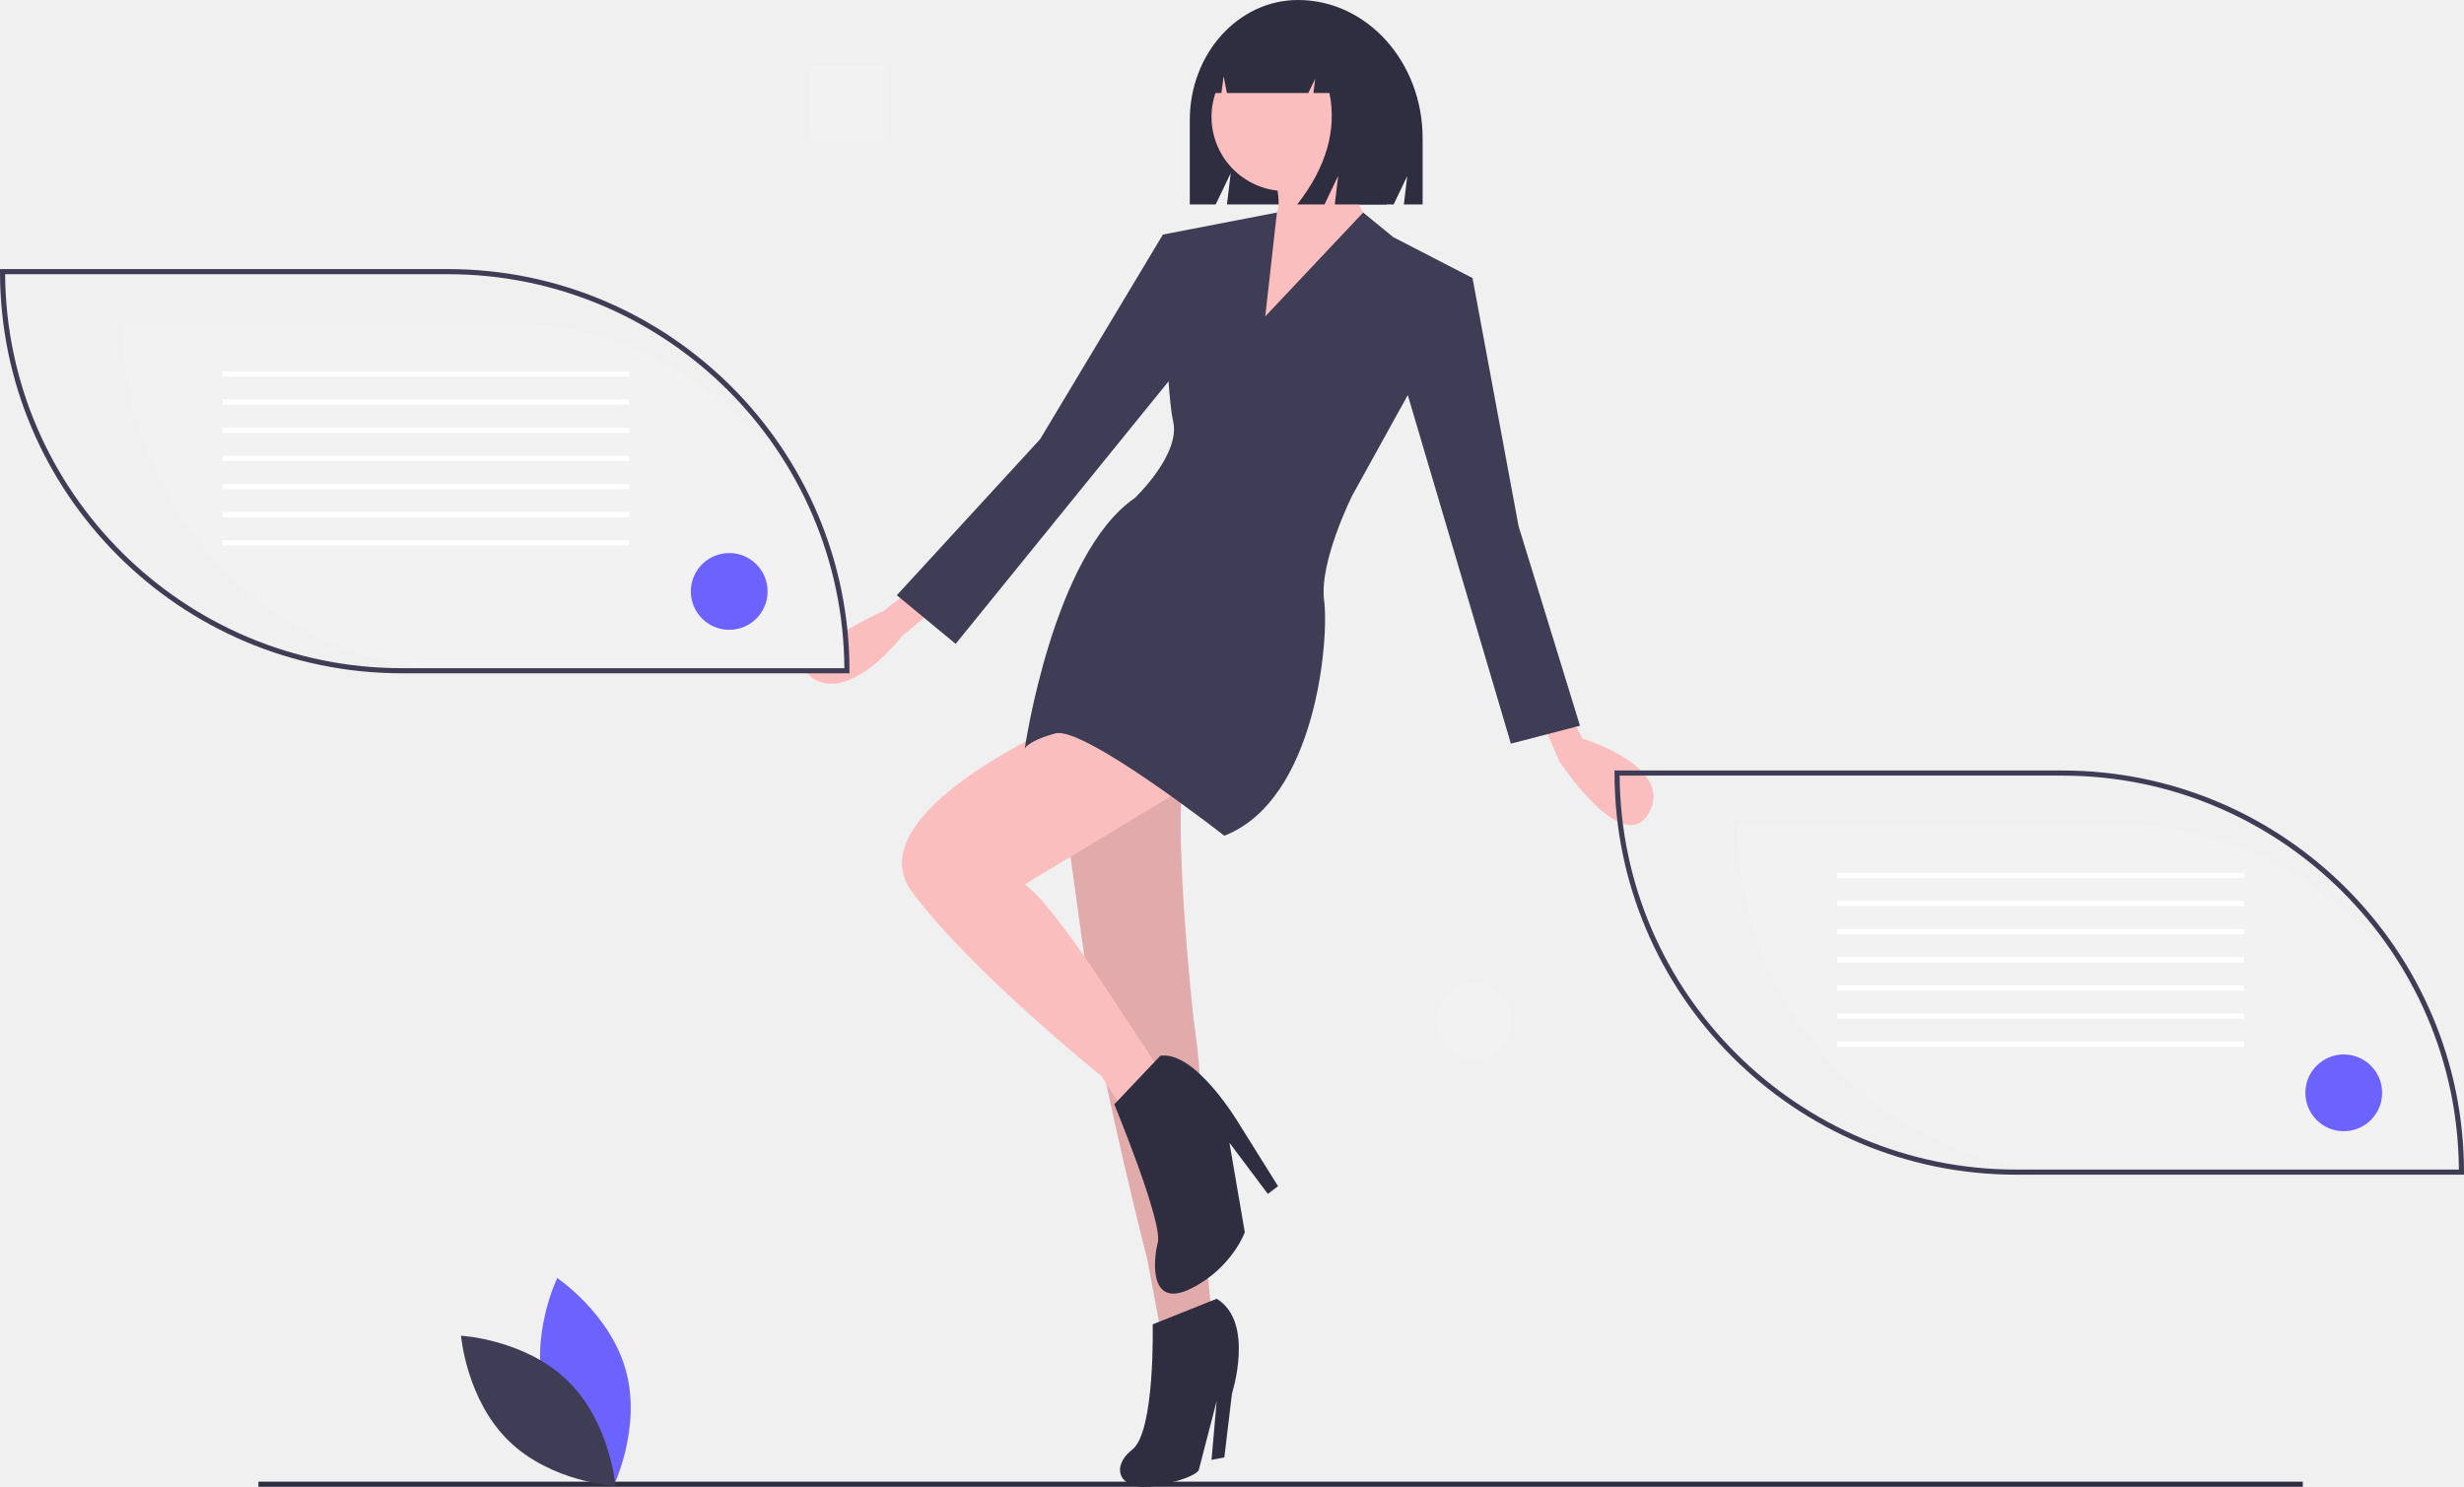
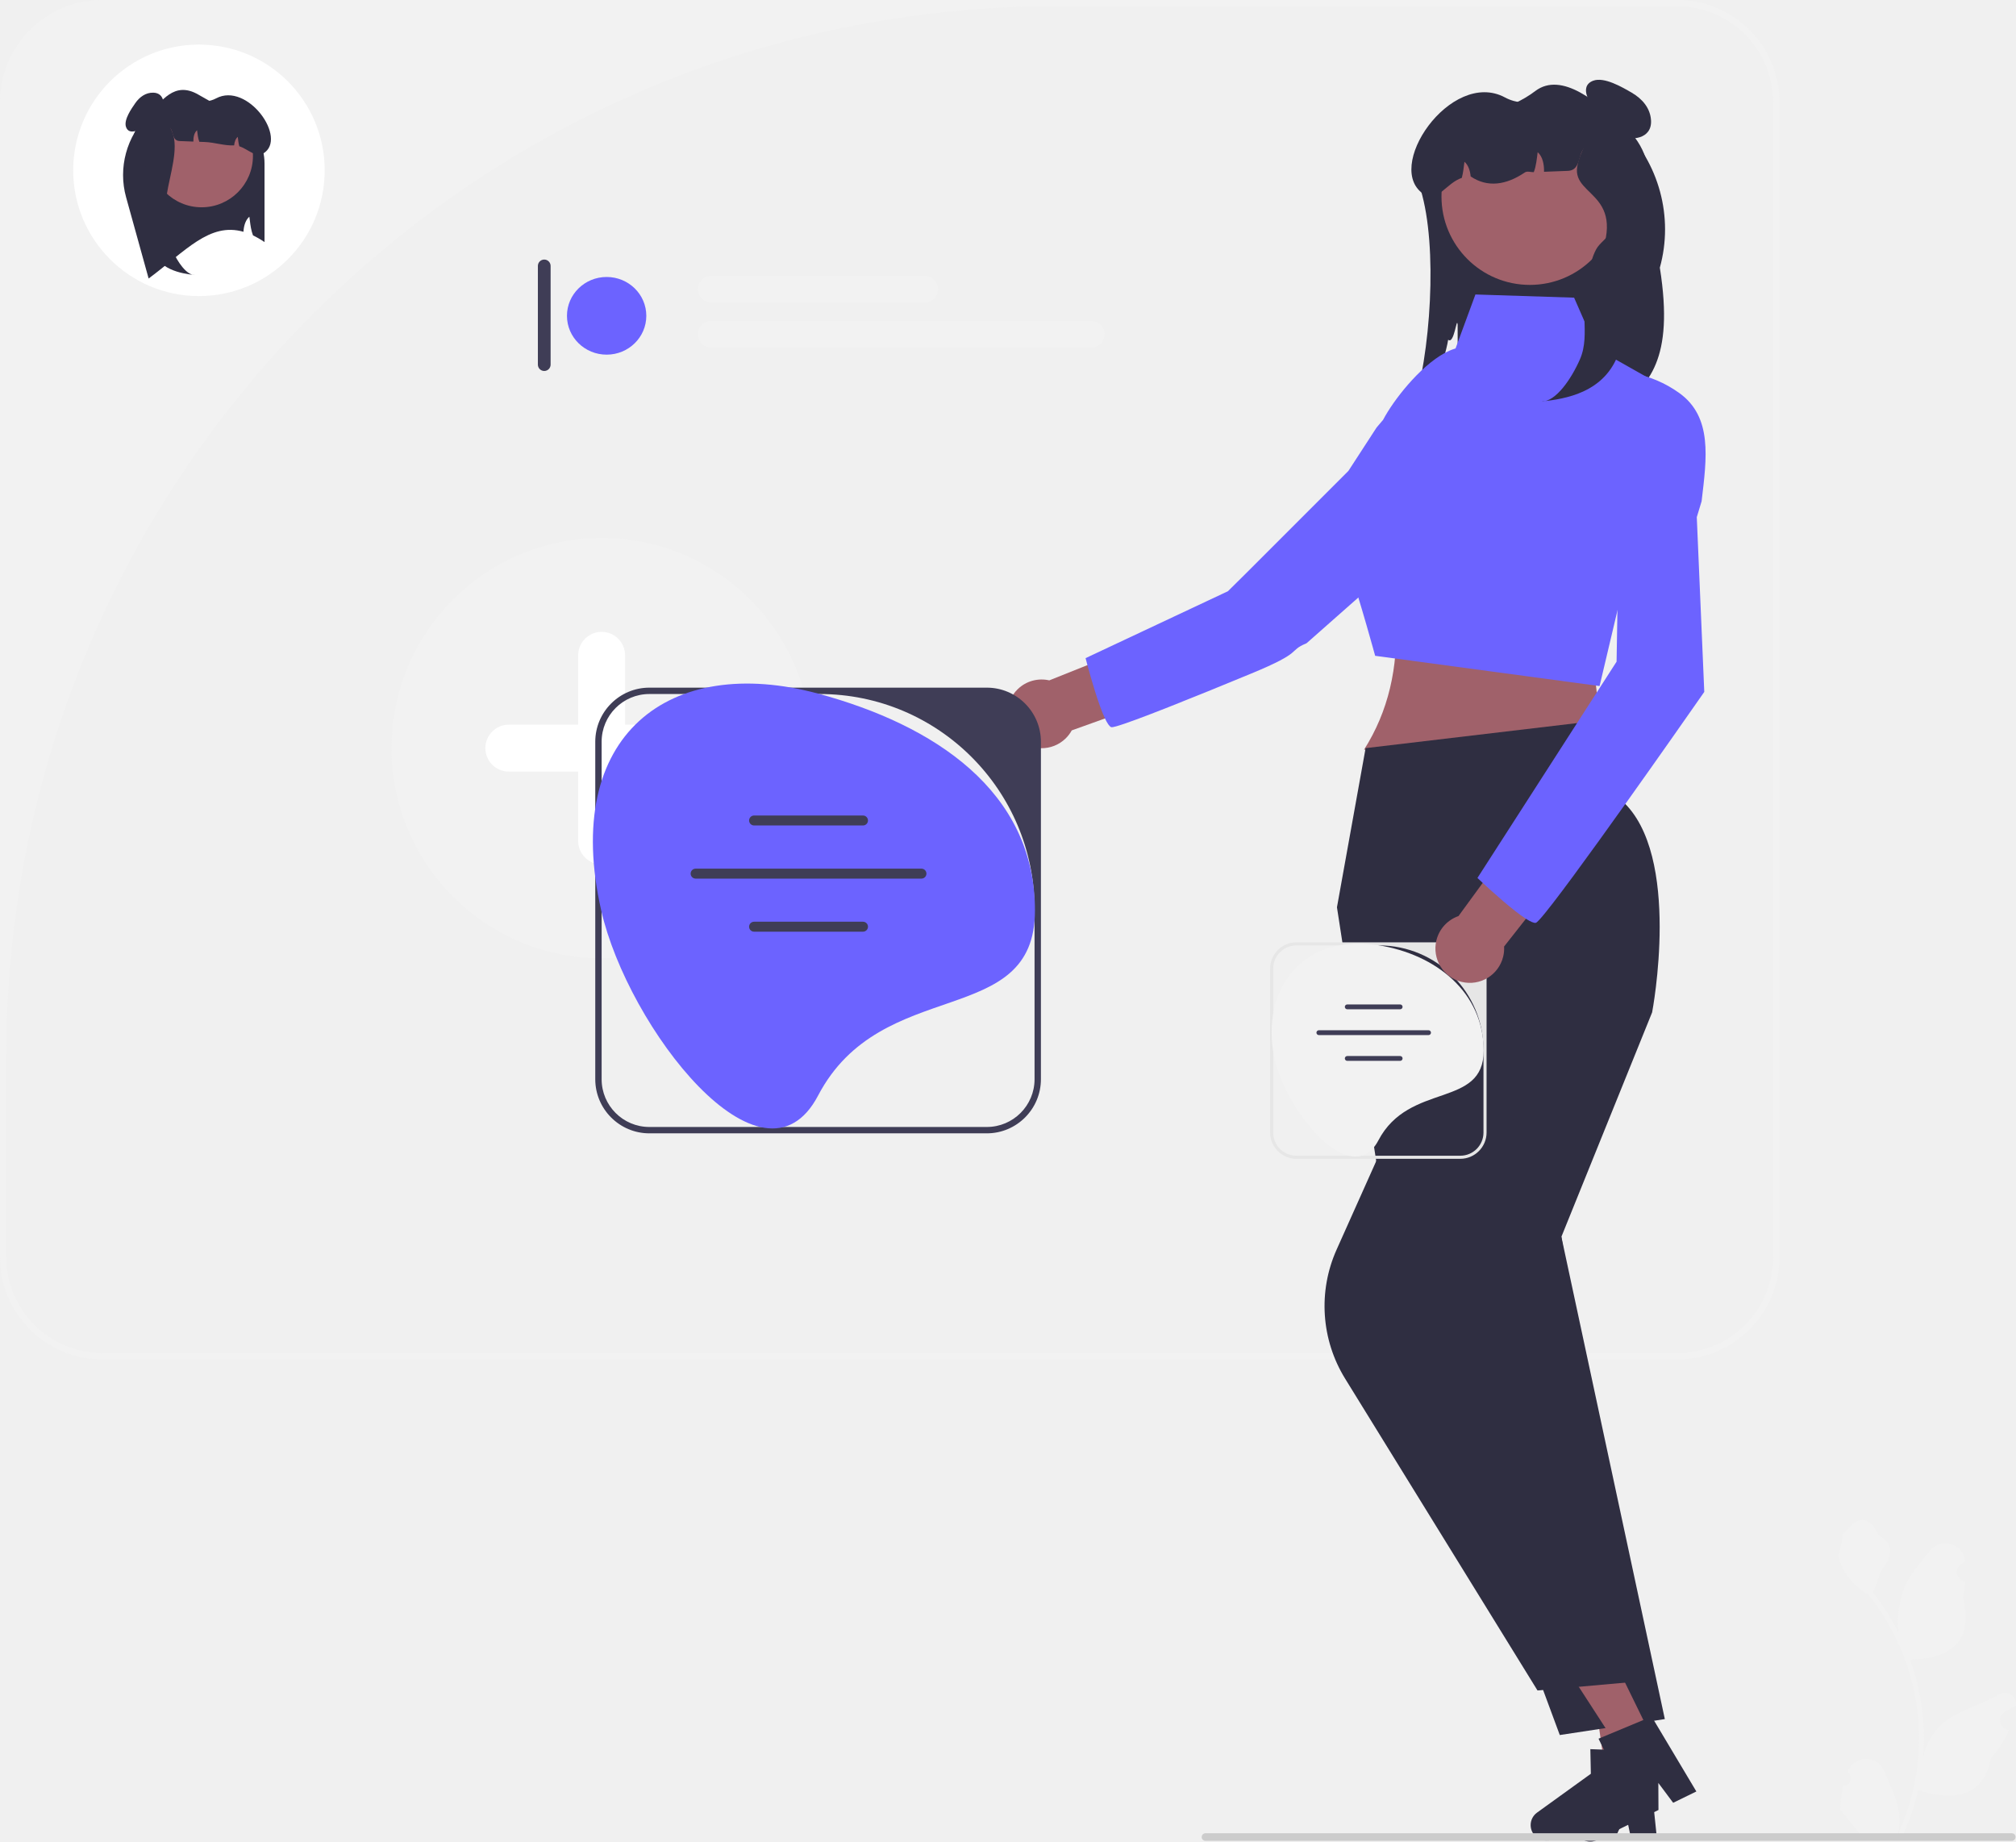
- <svg xmlns="http://www.w3.org/2000/svg" id="ac90ab38-42ec-46d6-b385-481ee842e8df" data-name="Layer 1" width="1090" height="657.884" viewBox="0 0 1090 657.884">
-   <path d="M629.215,117.558H629.215c-26.449,0-47.891,23.795-47.891,53.148V208h11.47l6.64-13.818L597.774,208h73.723l6.037-12.561L676.025,208H684.325V178.718C684.325,144.94,659.651,117.558,629.215,117.558Z" transform="translate(-55 -117.5581)" fill="#2f2e41" />
-   <path d="M618.11,193.037s5.659,18.11,0,20.374-11.319,59.99-11.319,59.99l45.275-11.319,9.055-45.275s-15.846-24.901-13.583-36.22Z" transform="translate(-55 -117.5581)" fill="#fbbebe" />
-   <path d="M748.276,431.863l6.791,12.451s40.748,12.451,29.429,32.825S744.881,454.501,744.881,454.501l-7.923-18.11Z" transform="translate(-55 -117.5581)" fill="#fbbebe" />
-   <path d="M456.251,379.797l-10.187,7.923s-47.539,21.506-30.561,30.561,38.484-19.242,38.484-19.242l13.583-11.319Z" transform="translate(-55 -117.5581)" fill="#fbbebe" />
-   <path d="M519.637,431.863l18.676,135.26s8.489,45.841,24.335,108.094l5.659,30.561,22.638-7.923s-5.659-50.935-4.528-75.836-3.396-53.198-3.396-53.198-10.187-92.814-3.396-113.188S519.637,431.863,519.637,431.863Z" transform="translate(-55 -117.5581)" fill="#fbbebe" />
-   <path d="M519.637,431.863l18.676,135.26s8.489,45.841,24.335,108.094l5.659,30.561,22.638-7.923s-5.659-50.935-4.528-75.836-3.396-53.198-3.396-53.198-10.187-92.814-3.396-113.188S519.637,431.863,519.637,431.863Z" transform="translate(-55 -117.5581)" opacity="0.1" />
-   <path d="M527.56,436.391s-95.078,40.748-69.045,75.836,83.759,81.495,83.759,81.495l10.187,15.846,15.846-18.11-26.033-39.616s-23.769-36.22-33.956-43.011l82.627-49.803Z" transform="translate(-55 -117.5581)" fill="#fbbebe" />
-   <path d="M593.209,692.196l-28.297,11.319s1.132,47.539-9.055,55.462-5.659,19.242,11.319,15.846,18.11-6.791,18.11-6.791l7.923-30.561L590.945,763.504l5.659-1.132L600,734.075S610.187,702.383,593.209,692.196Z" transform="translate(-55 -117.5581)" fill="#2f2e41" />
-   <path d="M547.934,606.173s21.506,52.066,19.242,61.121-3.396,29.429,14.714,20.374,23.769-24.901,23.769-24.901L598.868,623.151l16.978,22.638,4.528-3.396-16.978-27.165s-19.242-32.825-35.088-30.561Z" transform="translate(-55 -117.5581)" fill="#2f2e41" />
-   <rect x="114.32" y="655.567" width="904.372" height="2.264" fill="#2f2e41" />
-   <path d="M295.987,733.91c6.874,25.411,30.419,41.148,30.419,41.148s12.4-25.461,5.526-50.872-30.419-41.148-30.419-41.148S289.113,708.5,295.987,733.91Z" transform="translate(-55 -117.5581)" fill="#6c63ff" />
-   <path d="M306.088,728.449c18.863,18.362,21.167,46.589,21.167,46.589s-28.278-1.544-47.141-19.906-21.167-46.589-21.167-46.589S287.225,710.087,306.088,728.449Z" transform="translate(-55 -117.5581)" fill="#3f3d56" />
-   <rect x="358.806" y="28.506" width="33.956" height="33.956" fill="#f2f2f2" />
-   <circle cx="651.963" cy="451.829" r="16.978" fill="#f2f2f2" />
-   <circle cx="568.769" cy="51.709" r="32.825" fill="#fbbebe" />
-   <path d="M614.714,257.554l43.31-45.965,13.284,10.876,35.088,18.11-53.198,96.21s-14.714,29.429-12.451,46.407-3.396,88.287-44.143,104.133c0,0-62.253-48.671-74.704-45.275s-13.583,6.791-13.583,6.791,12.451-86.023,48.671-110.924c0,0,20.374-19.242,16.978-33.956s-4.528-82.627-4.528-82.627l50.433-9.744Z" transform="translate(-55 -117.5581)" fill="#3f3d56" />
-   <polygon points="634.418 119.622 651.397 123.018 671.771 232.81 698.936 321.097 668.375 329.02 620.836 168.293 634.418 119.622" fill="#3f3d56" />
-   <polygon points="521.231 107.171 514.439 103.776 460.109 194.326 396.724 263.371 422.757 284.876 524.626 159.238 521.231 107.171" fill="#3f3d56" />
-   <path d="M642.83,132.199a25.117,25.117,0,0,0-19.818-10.113h-.94c-18.129,0-32.825,16.404-32.825,36.64v0h6.074l.981-7.467,1.438,7.467h36.027l3.018-6.317-.755,6.317H643.119Q648.08,183.363,628.863,208h12.073l6.037-12.634L645.464,208h23.015l4.528-29.059C673.006,157.178,660.361,138.724,642.83,132.199Z" transform="translate(-55 -117.5581)" fill="#2f2e41" />
-   <path d="M1143.868,636.168h-168.897c-83.633,0-151.425-68.916-151.425-153.936h168.897C1076.076,482.232,1143.868,551.148,1143.868,636.168Z" transform="translate(-55 -117.5581)" fill="#f2f2f2" />
-   <path d="M1145,637.3H946.921c-97.987,0-177.705-79.718-177.705-177.705v-1.132H967.295c97.987,0,177.705,79.718,177.705,177.705ZM771.483,460.726c.612,96.22,79.077,174.309,175.438,174.309h195.812c-.612-96.22-79.077-174.309-175.438-174.309Z" transform="translate(-55 -117.5581)" fill="#3f3d56" />
-   <rect x="812.69" y="386.18" width="179.969" height="2.264" fill="#fff" />
-   <rect x="812.69" y="398.63" width="179.969" height="2.264" fill="#fff" />
-   <rect x="812.69" y="411.081" width="179.969" height="2.264" fill="#fff" />
-   <rect x="812.69" y="423.532" width="179.969" height="2.264" fill="#fff" />
-   <rect x="812.69" y="435.982" width="179.969" height="2.264" fill="#fff" />
-   <rect x="812.69" y="448.433" width="179.969" height="2.264" fill="#fff" />
-   <rect x="812.69" y="460.884" width="179.969" height="2.264" fill="#fff" />
-   <circle cx="1036.802" cy="483.521" r="16.978" fill="#6c63ff" />
-   <path d="M429.652,414.319h-168.897c-83.633,0-151.425-68.916-151.425-153.936h168.897C361.86,260.384,429.652,329.299,429.652,414.319Z" transform="translate(-55 -117.5581)" fill="#f2f2f2" />
-   <path d="M430.784,415.451H232.705C134.718,415.451,55,335.733,55,237.746v-1.132H253.079c97.987,0,177.705,79.718,177.705,177.705ZM57.267,238.878c.612,96.22,79.077,174.309,175.438,174.309H428.517c-.612-96.22-79.077-174.309-175.438-174.309Z" transform="translate(-55 -117.5581)" fill="#3f3d56" />
-   <rect x="98.474" y="164.331" width="179.969" height="2.264" fill="#fff" />
-   <rect x="98.474" y="176.782" width="179.969" height="2.264" fill="#fff" />
-   <rect x="98.474" y="189.233" width="179.969" height="2.264" fill="#fff" />
-   <rect x="98.474" y="201.683" width="179.969" height="2.264" fill="#fff" />
-   <rect x="98.474" y="214.134" width="179.969" height="2.264" fill="#fff" />
-   <rect x="98.474" y="226.585" width="179.969" height="2.264" fill="#fff" />
-   <rect x="98.474" y="239.035" width="179.969" height="2.264" fill="#fff" />
-   <circle cx="322.586" cy="261.673" r="16.978" fill="#6c63ff" />
+ <svg xmlns="http://www.w3.org/2000/svg" id="a" width="633.318" height="578.478" viewBox="0 0 633.318 578.478">
+   <g>
+     <g>
+       <circle cx="189" cy="235" r="66" fill="#f2f2f2" />
+       <path d="M218.155,227.631h-21.786v-21.786c0-4.07-3.299-7.369-7.369-7.369s-7.369,3.299-7.369,7.369v21.786h-21.786c-4.07,0-7.369,3.299-7.369,7.369s3.299,7.369,7.369,7.369h21.786v21.786c0,4.07,3.299,7.369,7.369,7.369s7.369-3.299,7.369-7.369v-21.786h21.786c4.07,0,7.369-3.299,7.369-7.369s-3.299-7.369-7.369-7.369Z" fill="#fff" />
+     </g>
+     <path d="M521.431,84.079c4.665,29.391-3.893,36.429-12.181,43.921-20.01-14.85-32.937-16.548-51.317-11.288-.01-.25-.003-14.462-.023-14.702-.27-2.97-1.057,6.352-2.977,4.702-.36,2.68-2.893,11.348-3.133,11.978v.01c-2,.95-4.07,2.14-6.23,3.6,5.014-22.043,5.701-55.103-1.637-68.588,0-19.989,22.441-13.012,38.354-25.109,8.372-6.364,20.097,3.881,26.953,10.737,.067,.067,.133,.133,.201,.2,11.737,11.627,16.406,28.618,11.99,44.539Z" fill="#2f2e41" />
+     <g>
+       <polygon points="514.947 555.203 504.142 555.426 498.119 512.931 514.065 512.601 514.947 555.203" fill="#a0616a" />
+       <path d="M480.849,573.387c.058,2.667,2.263,4.783,4.93,4.732l21.481-.447,3.538-7.73,1.604,7.619,8.105-.163-2.842-27.26-2.825-.105-11.522-.458-3.717-.14,.16,7.732-16.911,12.204c-1.286,.929-2.034,2.43-2.001,4.016Z" fill="#2f2e41" />
+     </g>
+     <path d="M438.5,194.5c.764,15.154-2.323,28.91-10,41l75-1-4-36-61-4Z" fill="#a0616a" />
+     <path d="M526.937,427H32.063c-17.68,0-32.063-14.384-32.063-32.063V32.063C0,14.383,14.383,0,32.063,0h494.874c17.68,0,32.063,14.383,32.063,32.063V394.937c0,17.68-14.383,32.063-32.063,32.063ZM331.354,2C149.457,2,2,149.457,2,331.354v63.582c0,16.604,13.46,30.063,30.063,30.063h494.874c16.603,0,30.063-13.46,30.063-30.063V32.063c0-16.603-13.46-30.063-30.063-30.063h-195.583Z" fill="#f2f2f2" />
+     <path d="M505,226l-76,9-9,50,13,84,7,41,50,135,33-5.008-32.5-151.492,28.508-70.5s9.492-49.5-9.508-66.5l-4.5-25.5Z" fill="#2f2e41" />
+     <path d="M494.5,93.5l-31-1-7,19-14,10-5,27s-18,17-14,29,8.5,28.5,8.5,28.5l70.5,9.5,22-93-23-13-7-16Z" fill="#6c63ff" />
+     <g>
+       <path d="M329.632,213.713l29.951-11.967,9.223,16.156-32.117,11.525c-.502,.913-1.143,1.77-1.928,2.535-4.27,4.161-11.105,4.073-15.266-.198-4.161-4.27-4.073-11.105,.198-15.266,2.723-2.654,6.488-3.571,9.939-2.786Z" fill="#a0616a" />
+       <path d="M462.966,124.16c-2.02-4.95,5.846-9.521,1.627-13.321-5.761-5.182-15.221,1.851-22.335,10.034-3.292,3.796-6.093,7.835-7.77,11.012l-2.046,2.417-8.84,13.61-31.449,31.458-6.408,6.346-44.715,21.015,.09,.337c.107,.43,.283,1.068,.493,1.864,1.117,4.123,3.468,12.423,5.517,16.751,.716,1.499,1.383,2.514,1.954,2.725,.181,.065,.702-.017,1.512-.241,5.443-1.494,24.164-9.022,42.556-16.628,16.746-6.919,11.227-6.907,17.185-9.439l.108-.044,47.478-41.924,3.925-3.413c8.605-10.69,6.008-20.594,1.116-32.56Z" fill="#6c63ff" />
+     </g>
+     <g>
+       <polygon points="518.523 544.928 508.814 549.676 485.476 513.656 499.803 506.649 518.523 544.928" fill="#a0616a" />
+       <path d="M495.236,575.768c1.174,2.395,4.065,3.388,6.463,2.219l19.301-9.441-.042-8.501,4.66,6.238,7.285-3.557-14.045-23.535-2.607,1.093-10.646,4.431-3.431,1.436,3.397,6.947-10.209,18.185c-.776,1.383-.823,3.06-.126,4.485Z" fill="#2f2e41" />
+     </g>
+     <path d="M457.5,308.5l-37.613,84.029c-5.872,13.118-4.869,28.293,2.678,40.524l60.435,97.947,30.709-2.74-23.209-139.76" fill="#2f2e41" />
+     <circle cx="480.596" cy="61.73" r="27.762" fill="#a0616a" />
+     <path d="M517.66,62.55c-1.03,5.68-1.29,13.06-4.53,17.99-2.3,3.51-6.43,2.75-10.19,2.75l-3.05,2.87c-.78-2.31,.43-5.78,1.53-7.83,1.09-2.02,3.29-3.21,4.31-5.29,.73-1.49,4.3-12.54-.85-10.4l-.06,.03c-1.85,.75-3.87-.62-3.9-2.62-.02-1.36-.07-2.82-.19-3.84-.37-3.11-.21-7.79-1.71-10.49-3.87,1.14-1.69,7.76-6.51,7.95-2.49,.1-4.98,.19-7.46,.29,.06-2.37-.47-4.85-2-6.15-.27,2.08-.46,4.31-1.22,6.27-.95,.03-2.051-.428-2.83,.1-5.875,3.983-11.778,4.794-17,1.23-.17-1.84-.76-3.58-1.95-4.6-.22,1.66-.38,3.42-.83,5.06-4.83,1.64-7.611,7.689-11.561,5.369-13.61-8,8.111-39.779,25.131-30.629,7.07,3.8,15.04-.1,22.9,1.54,5.84,1.22,11.83,4.52,15.97,8.81,5.8,6,7.45,13.63,6,21.59Z" fill="#2f2e41" />
+     <path d="M505.969,39.465c-3.488-2.681-9.503,6.854-10.49,12.887-1.67,10.206,18.181,7.887,4.466,34.453-4.61,8.929-.04,17.906-3.614,26.063-2.665,6.083-7.571,13.366-12.108,13.264,7.397-.829,20.114-2.661,24.445-15.691,2.359-7.097,1.133-15.288,1.575-23.065,.499-8.778,.078-19.789,1.396-28.144" fill="#2f2e41" />
+     <g>
+       <path d="M170.972,81.531c-1.103,0-2,.897-2,2v31c0,1.103,.897,2,2,2s2-.897,2-2v-31c0-1.103-.897-2-2-2Z" fill="#3f3d56" />
+       <g>
+         <ellipse cx="190.573" cy="99.202" rx="12.463" ry="12.201" fill="#6c63ff" />
+         <path d="M290.485,95.028h-67.085c-2.301,0-4.174-1.872-4.174-4.174s1.872-4.174,4.174-4.174h67.085c2.301,0,4.174,1.872,4.174,4.174s-1.872,4.174-4.174,4.174Z" fill="#f2f2f2" />
+         <path d="M342.839,109.155h-119.438c-2.301,0-4.174-1.872-4.174-4.174s1.872-4.174,4.174-4.174h119.438c2.301,0,4.174,1.872,4.174,4.174s-1.872,4.174-4.174,4.174Z" fill="#f2f2f2" />
+       </g>
+     </g>
+     <g>
+       <circle cx="62.5" cy="53.5" r="39.5" fill="#fff" />
+       <path d="M39.615,61.967l7.076,25.513c11.623-8.626,19.117-17.729,29.793-14.673,.006-.145,.017-.285,.029-.424,.157-1.725,.709-3.352,1.824-4.31,.209,1.557,.354,3.206,.778,4.74,.105,.383,.227,.761,.366,1.127v.006c1.162,.552,2.364,1.243,3.619,2.091v-24.629c0-11.611-10.727-15.799-20.748-21.665-7.694-4.504-11.674,2.254-15.656,6.237-.039,.039-.078,.077-.117,.116-6.818,6.754-9.53,16.624-6.965,25.872Z" fill="#2f2e41" />
+       <circle cx="63.335" cy="48.986" r="16.126" fill="#a0616a" />
+       <path d="M41.806,49.462c.598,3.299,.749,7.586,2.631,10.45,1.336,2.039,3.735,1.597,5.919,1.597l1.772,1.667c.453-1.342-.25-3.357-.889-4.548-.633-1.173-1.911-1.865-2.504-3.073-.424-.866-2.498-7.284,.494-6.041l.035,.017c1.075,.436,2.248-.36,2.265-1.522,.012-.79,.041-1.638,.11-2.231,.215-1.807,.122-4.525,.993-6.093,2.248,.662,.982,4.508,3.782,4.618,1.446,.058,2.893,.11,4.333,.168-.035-1.377,.273-2.817,1.162-3.572,.157,1.208,.267,2.504,.709,3.642,.552,.017,1.098,.035,1.644,.058,3.23,.122,6.099,1.207,9.294,1.067,.099-1.069,.441-2.08,1.133-2.672,.128,.964,.221,1.987,.482,2.939,2.806,.953,5.193,3.652,7.487,2.304,7.906-4.647-4.902-22.645-14.789-17.33-4.107,2.207-8.736-.058-13.302,.895-3.392,.709-6.872,2.626-9.277,5.118-3.369,3.485-4.328,7.917-3.485,12.541Z" fill="#2f2e41" />
+       <path d="M48.597,36.052c2.026-1.557,5.52,3.981,6.094,7.486,.97,5.928-2.142,13.959-2.594,20.013-.435,5.821,.024,10.401,2.099,15.139,1.548,3.533,4.398,7.764,7.033,7.705-4.297-.482-11.684-1.546-14.2-9.115-1.37-4.123-.658-8.881-.915-13.398-.29-5.099-.045-11.495-.811-16.349" fill="#2f2e41" />
+     </g>
+     <path d="M579.059,560.897c2.066,.129,3.208-2.437,1.645-3.933l-.155-.618c.02-.05,.041-.099,.062-.148,2.089-4.982,9.17-4.947,11.241,.042,1.839,4.428,4.179,8.864,4.756,13.546,.258,2.067,.142,4.172-.316,6.2,4.308-9.411,6.575-19.687,6.575-30.021,0-2.597-.142-5.193-.433-7.783-.239-2.119-.568-4.224-.995-6.31-2.306-11.277-7.299-22.018-14.5-30.99-3.462-1.892-6.349-4.851-8.093-8.397-.626-1.279-1.117-2.655-1.35-4.056,.394,.052,1.486-5.949,1.188-6.317,.549-.833,1.532-1.247,2.131-2.06,2.982-4.043,7.091-3.337,9.236,2.157,4.582,2.313,4.627,6.148,1.815,9.837-1.789,2.347-2.035,5.522-3.604,8.035,.162,.207,.329,.407,.491,.614,2.961,3.798,5.522,7.88,7.681,12.169-.61-4.766,.291-10.508,1.826-14.21,1.748-4.217,5.025-7.769,7.91-11.415,3.466-4.379,10.573-2.468,11.184,3.083,.006,.054,.012,.107,.017,.161-.429,.242-.848,.499-1.259,.77-2.339,1.547-1.531,5.174,1.241,5.602l.063,.01c-.155,1.544-.42,3.074-.807,4.579,3.702,14.316-4.29,19.53-15.701,19.764-.252,.129-.497,.258-.749,.381,1.156,3.255,2.08,6.594,2.764,9.979,.614,2.99,1.04,6.013,1.279,9.049,.297,3.83,.271,7.68-.052,11.503l.019-.136c.82-4.211,3.107-8.145,6.427-10.87,4.946-4.063,11.933-5.559,17.268-8.824,2.568-1.572,5.859,.459,5.411,3.437l-.022,.143c-.794,.323-1.569,.698-2.319,1.117-.429,.242-.848,.499-1.259,.77-2.339,1.547-1.531,5.174,1.241,5.602l.063,.01c.045,.006,.084,.013,.129,.019-1.363,3.236-3.262,6.239-5.639,8.829-2.315,12.497-12.256,13.683-22.89,10.044h-.006c-1.163,5.064-2.861,10.011-5.044,14.726h-18.02c-.065-.2-.123-.407-.181-.607,1.666,.103,3.346,.006,4.986-.297-1.337-1.641-2.674-3.294-4.011-4.935-.032-.032-.058-.065-.084-.097-.678-.84-1.363-1.673-2.041-2.512l-0-.001c-.042-2.578,.267-5.147,.879-7.64l.001-0Z" fill="#f2f2f2" />
+     <path d="M377.507,577.039c0,.66,.53,1.19,1.19,1.19h253.29c.66,0,1.19-.53,1.19-1.19,0-.66-.53-1.19-1.19-1.19h-253.29c-.66,0-1.19,.53-1.19,1.19Z" fill="#ccc" />
+     <g>
+       <path d="M327,233v106c0,9.374-7.626,17-17,17h-106c-9.374,0-17-7.626-17-17v-106c0-9.374,7.626-17,17-17h106c9.374,0,17,7.626,17,17Zm-17,121c8.284,0,15-6.716,15-15v-53.441c0-37.312-30.247-67.559-67.559-67.559h-53.441c-8.284,0-15,6.716-15,15v106c0,8.284,6.716,15,15,15h106Z" fill="#3f3d56" />
+       <path d="M325.127,286c0-37.625-31.801-58.323-68.127-68.127-46.573-12.569-80.682,12.865-68.127,68.127,8.336,36.69,50.648,91.446,68.127,58.127,20-38.127,68.127-20.501,68.127-58.127Z" fill="#6c63ff" />
+       <g>
+         <path d="M271.11,259.292h-34.221c-.863,0-1.565-.702-1.565-1.565s.702-1.564,1.565-1.564h34.221c.863,0,1.564,.702,1.564,1.564s-.702,1.565-1.564,1.565Z" fill="#3f3d56" />
+         <path d="M271.11,292.656h-34.221c-.863,0-1.565-.702-1.565-1.565s.702-1.564,1.565-1.564h34.221c.863,0,1.564,.702,1.564,1.564s-.702,1.565-1.564,1.565Z" fill="#3f3d56" />
+         <path d="M289.474,275.985h-70.947c-.863,0-1.565-.702-1.565-1.565s.702-1.564,1.565-1.564h70.947c.863,0,1.564,.702,1.564,1.564,0,.863-.702,1.565-1.564,1.565Z" fill="#3f3d56" />
+       </g>
+     </g>
+     <g>
+       <path d="M467,304.257v51.486c0,4.553-3.704,8.257-8.257,8.257h-51.486c-4.553,0-8.257-3.704-8.257-8.257v-51.486c0-4.553,3.704-8.257,8.257-8.257h51.486c4.553,0,8.257,3.704,8.257,8.257Zm-8.257,58.771c4.024,0,7.286-3.262,7.286-7.286v-25.957c0-18.123-14.692-32.814-32.814-32.814h-25.957c-4.024,0-7.286,3.262-7.286,7.286v51.486c0,4.024,3.262,7.286,7.286,7.286h51.486Z" fill="#e6e6e6" />
+       <path d="M466.09,330c0-18.275-15.035-30.26-33.09-33.09-22.853-3.582-36.114,12.449-33.09,33.09,2.649,18.082,24.601,44.417,33.09,28.233,9.714-18.519,33.09-9.958,33.09-28.233Z" fill="#f2f2f2" />
+       <g>
+         <path d="M439.854,317.028h-16.621c-.419,0-.76-.341-.76-.76s.341-.76,.76-.76h16.621c.419,0,.76,.341,.76,.76s-.341,.76-.76,.76Z" fill="#3f3d56" />
+         <path d="M439.854,333.233h-16.621c-.419,0-.76-.341-.76-.76s.341-.76,.76-.76h16.621c.419,0,.76,.341,.76,.76,0,.419-.341,.76-.76,.76Z" fill="#3f3d56" />
+         <path d="M448.773,325.136h-34.46c-.419,0-.76-.341-.76-.76,0-.419,.341-.76,.76-.76h34.46c.419,0,.76,.341,.76,.76s-.341,.76-.76,.76Z" fill="#3f3d56" />
+       </g>
+     </g>
+     <g>
+       <path d="M458.18,287.75l19.024-26.046,16.395,8.791-21.093,26.822c.06,1.04-.029,2.107-.288,3.172-1.409,5.794-7.247,9.348-13.041,7.94-5.794-1.409-9.348-7.247-7.94-13.041,.898-3.695,3.601-6.471,6.942-7.639Z" fill="#a0616a" />
+       <path d="M527.524,123.445c-4.34-3.122-9.424-5.33-15.016-6.31-7.633-1.332-.914,9.652-2.597,20.364-.774,4.965-1.002,9.874-.736,13.458l-.449,3.135-.263,16.227-.621,37.515-16.983,26.395-26.728,41.553,.256,.237c.319,.307,.807,.755,1.408,1.317,3.136,2.9,9.536,8.684,13.571,11.264,1.402,.89,2.507,1.396,3.103,1.271,.188-.041,.586-.387,1.153-1.007,3.818-4.156,15.684-20.477,27.229-36.69,10.515-14.756,20.769-29.429,24.473-34.739l.068-.095-2.355-54.896,1.514-4.976c1.614-13.628,3.475-26.482-7.024-34.023Z" fill="#6c63ff" />
+     </g>
+   </g>
+   <path d="M502.226,35.058c-2.685-1.852-6.48-7.89-1.758-9.694,3.477-1.328,9.209,2.052,12.153,3.764,3.286,1.912,5.839,4.837,6.046,8.731,.311,5.869-6.36,6.619-10.393,4.569" fill="#2f2e41" />
+   <path d="M45.642,39.156c-1.278,1.573-5.203,3.629-6.09,.616-.653-2.218,1.72-5.604,2.924-7.344,1.344-1.942,3.281-3.381,5.703-3.319,3.65,.093,3.789,4.262,2.323,6.66" fill="#2f2e41" />
</svg>
